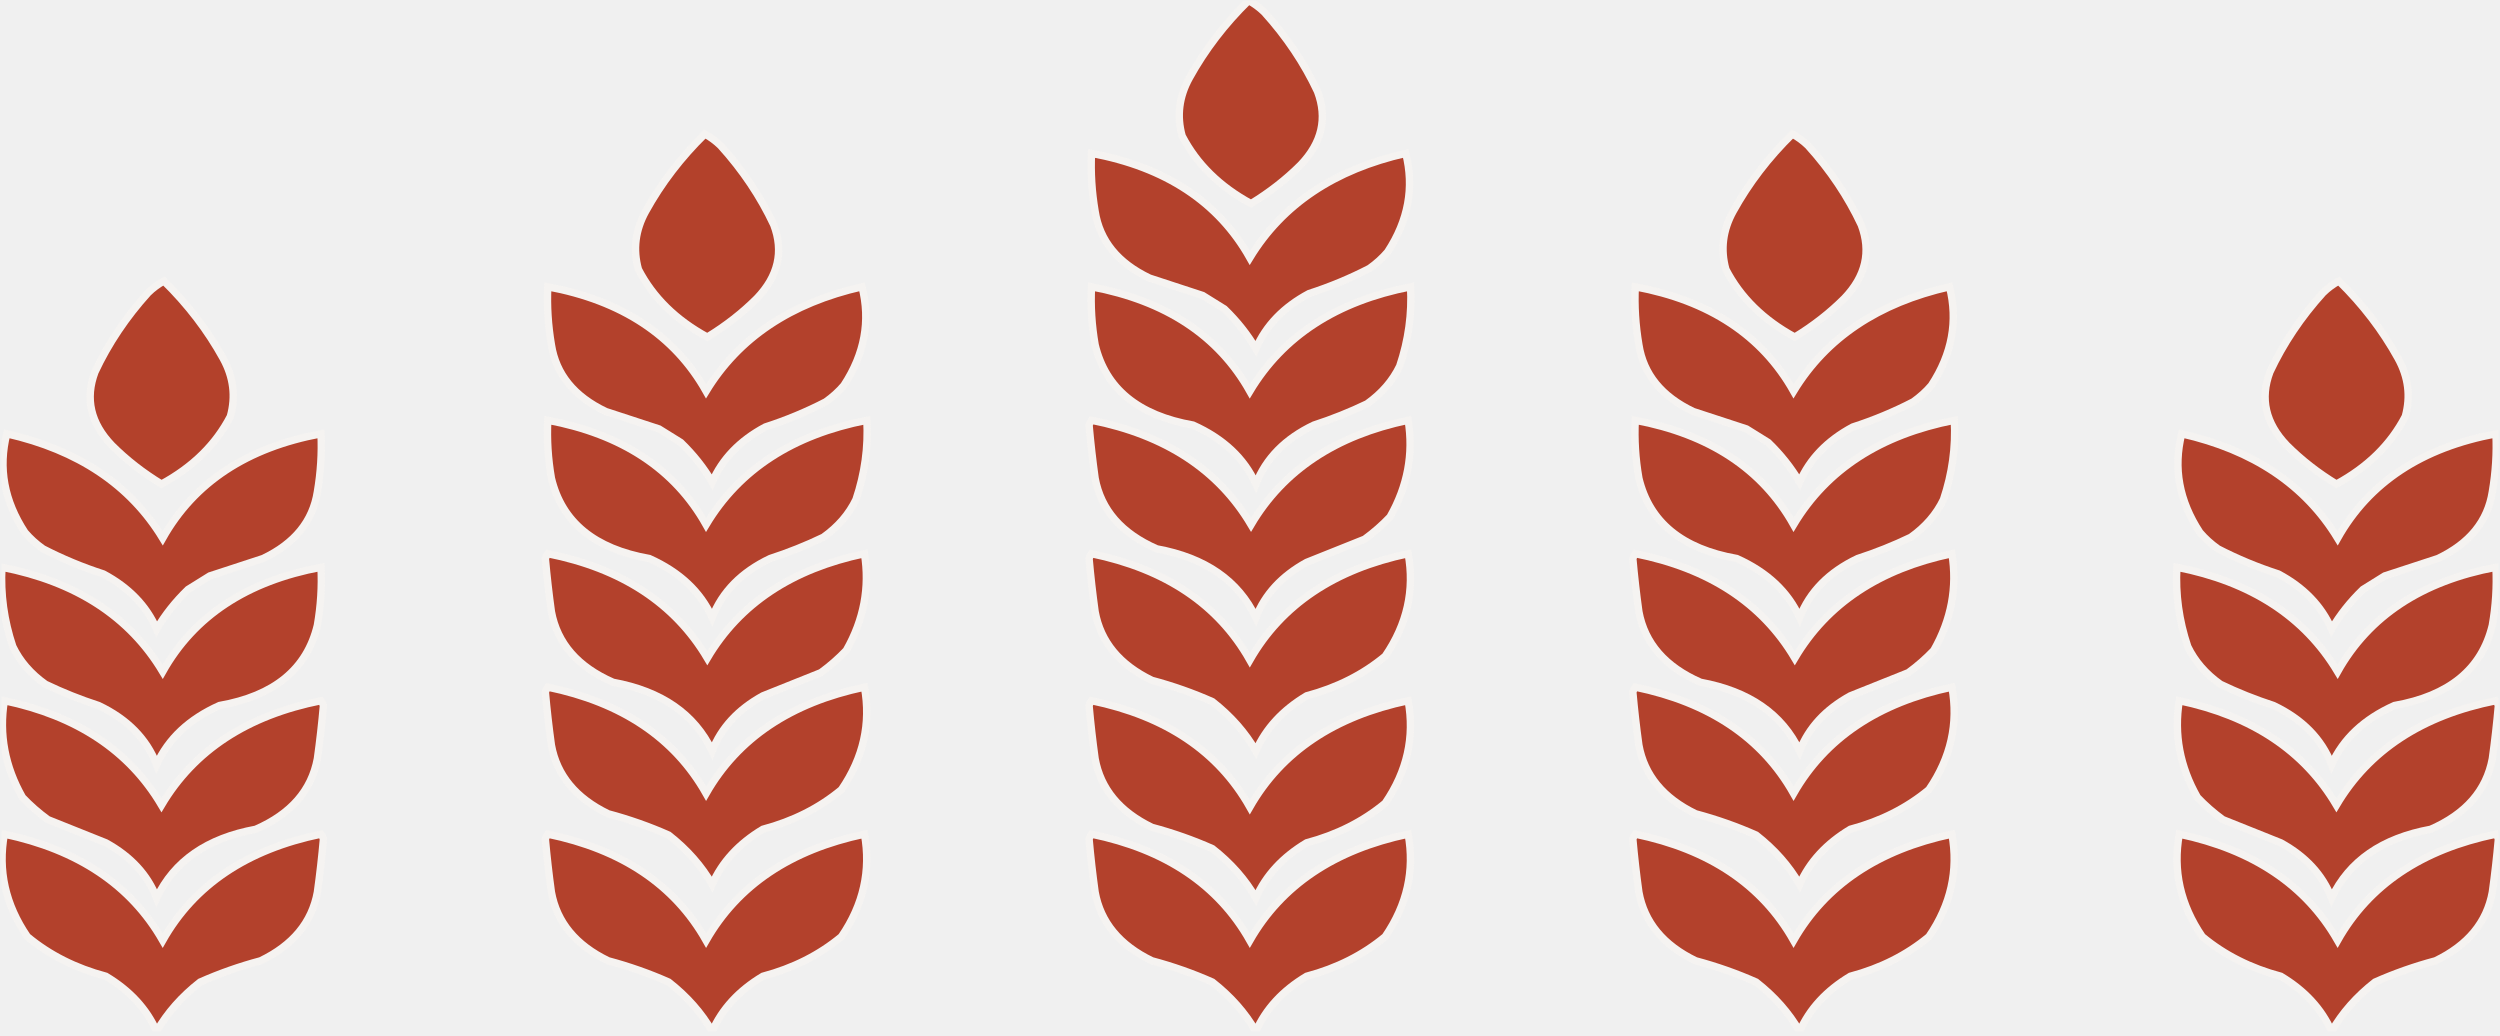
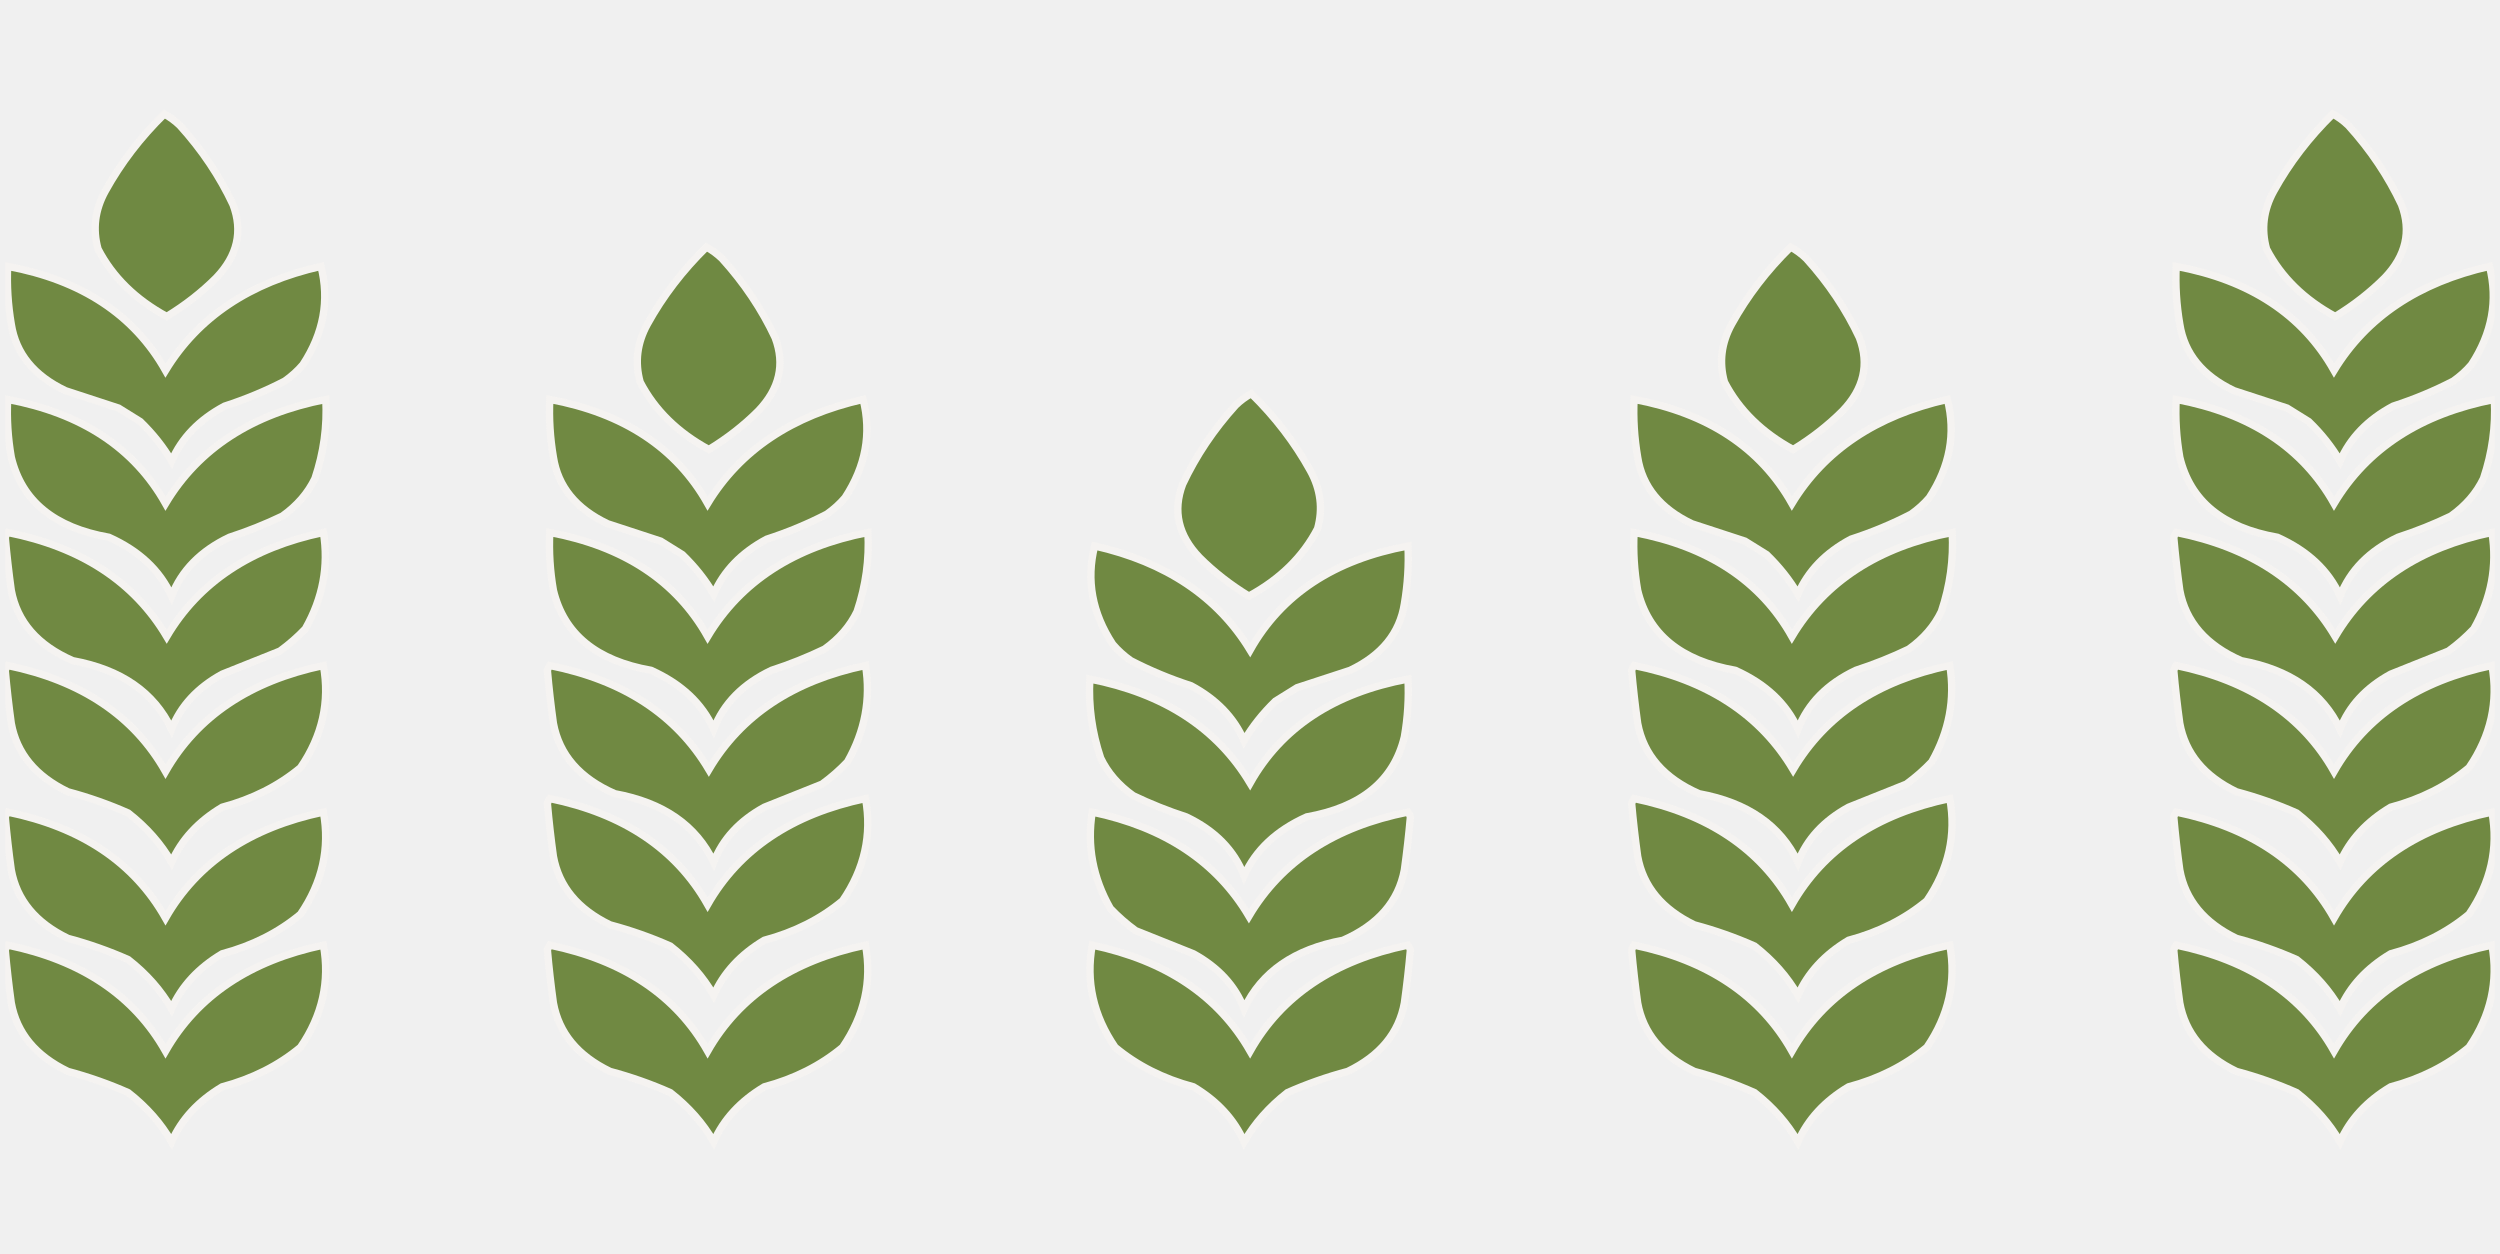
- <svg xmlns="http://www.w3.org/2000/svg" width="338" height="140" viewBox="0 0 338 140" fill="none">
-   <g clip-path="url(#clip0_1524_673)">
-     <path opacity="0.973" fill-rule="evenodd" clip-rule="evenodd" d="M22.16 37.992C21.391 38.411 20.683 38.934 20.036 39.561C17.043 42.868 14.646 46.441 12.845 50.282C11.484 53.901 12.247 57.213 15.133 60.218C17.1 62.184 19.334 63.926 21.833 65.447C26.073 63.144 29.178 60.093 31.148 56.295C31.891 53.601 31.564 50.986 30.167 48.451C28.069 44.652 25.4 41.166 22.16 37.992Z" fill="#B13C26" stroke="#F5F3F1" />
-     <path opacity="0.972" fill-rule="evenodd" clip-rule="evenodd" d="M43.403 58.648C33.389 60.51 26.254 65.216 21.995 72.767C17.597 65.544 10.571 60.838 0.915 58.648C-0.247 63.277 0.57 67.722 3.366 71.983C4.061 72.801 4.878 73.542 5.817 74.205C8.397 75.542 11.12 76.675 13.988 77.604C17.416 79.434 19.813 81.918 21.178 85.056C22.296 83.142 23.712 81.355 25.427 79.696C26.407 79.086 27.388 78.476 28.368 77.866C30.772 77.078 33.169 76.294 35.559 75.513C39.837 73.48 42.288 70.473 42.912 66.492C43.361 63.85 43.524 61.235 43.403 58.648Z" fill="#B13C26" stroke="#F5F3F1" />
-     <path opacity="0.971" fill-rule="evenodd" clip-rule="evenodd" d="M43.402 76.691C33.368 78.573 26.232 83.28 21.995 90.811C17.525 83.355 10.28 78.649 0.26 76.691C0.062 80.33 0.552 83.904 1.731 87.412C2.682 89.394 4.153 91.094 6.143 92.511C8.443 93.618 10.839 94.577 13.334 95.387C17.207 97.225 19.822 99.884 21.177 103.362C22.745 99.882 25.577 97.224 29.675 95.387C37.08 94.083 41.492 90.466 42.912 84.536C43.369 81.9 43.532 79.285 43.402 76.691Z" fill="#B13C26" stroke="#F5F3F1" />
-     <path opacity="0.972" fill-rule="evenodd" clip-rule="evenodd" d="M43.404 94.732C33.434 96.716 26.244 101.423 21.833 108.852C17.477 101.492 10.396 96.785 0.589 94.732C-0.147 99.286 0.67 103.643 3.04 107.806C4.064 108.887 5.207 109.889 6.472 110.813C9.075 111.857 11.69 112.903 14.316 113.951C17.677 115.799 19.965 118.283 21.179 121.403C23.549 116.416 28.015 113.322 34.579 112.12C39.337 110.042 42.115 106.861 42.913 102.577C43.245 100.182 43.518 97.785 43.73 95.386C43.651 95.15 43.542 94.932 43.404 94.732Z" fill="#B13C26" stroke="#F5F3F1" />
-     <path opacity="0.971" fill-rule="evenodd" clip-rule="evenodd" d="M43.404 112.773C33.385 114.839 26.249 119.633 21.996 127.155C17.71 119.675 10.574 114.881 0.589 112.773C-0.302 117.689 0.733 122.308 3.694 126.632C6.666 129.108 10.207 130.895 14.316 131.992C17.55 133.925 19.838 136.409 21.179 139.444C22.606 136.951 24.567 134.728 27.062 132.776C29.677 131.614 32.401 130.655 35.233 129.9C39.609 127.789 42.169 124.695 42.913 120.618C43.245 118.223 43.518 115.826 43.73 113.427C43.651 113.191 43.542 112.973 43.404 112.773Z" fill="#B13C26" stroke="#F5F3F1" />
-     <path opacity="0.973" fill-rule="evenodd" clip-rule="evenodd" d="M95.301 18.118C96.07 18.537 96.778 19.06 97.425 19.687C100.418 22.994 102.815 26.567 104.616 30.407C105.977 34.027 105.214 37.339 102.328 40.343C100.361 42.309 98.127 44.052 95.628 45.573C91.388 43.27 88.283 40.219 86.313 36.421C85.57 33.727 85.897 31.112 87.294 28.577C89.392 24.778 92.061 21.291 95.301 18.118Z" fill="#B13C26" stroke="#F5F3F1" />
-     <path opacity="0.972" fill-rule="evenodd" clip-rule="evenodd" d="M74.058 38.773C84.072 40.636 91.207 45.342 95.466 52.893C99.864 45.67 106.89 40.964 116.546 38.773C117.708 43.403 116.891 47.848 114.095 52.109C113.4 52.927 112.582 53.668 111.644 54.331C109.064 55.668 106.341 56.801 103.473 57.73C100.045 59.56 97.648 62.044 96.283 65.182C95.165 63.268 93.749 61.481 92.034 59.822C91.053 59.212 90.073 58.602 89.093 57.992C86.689 57.204 84.293 56.42 81.902 55.639C77.624 53.605 75.172 50.599 74.549 46.618C74.1 43.976 73.937 41.361 74.058 38.773Z" fill="#B13C26" stroke="#F5F3F1" />
-     <path opacity="0.971" fill-rule="evenodd" clip-rule="evenodd" d="M74.059 56.817C84.093 58.7 91.229 63.406 95.466 70.937C99.936 63.481 107.181 58.775 117.201 56.817C117.399 60.456 116.909 64.03 115.73 67.538C114.779 69.52 113.308 71.22 111.318 72.636C109.018 73.744 106.621 74.703 104.127 75.513C100.253 77.351 97.639 80.01 96.284 83.488C94.716 80.008 91.884 77.35 87.786 75.513C80.381 74.209 75.969 70.592 74.549 64.662C74.092 62.026 73.929 59.411 74.059 56.817Z" fill="#B13C26" stroke="#F5F3F1" />
-     <path opacity="0.972" fill-rule="evenodd" clip-rule="evenodd" d="M74.057 74.858C84.027 76.843 91.217 81.549 95.628 88.978C99.984 81.618 107.065 76.912 116.872 74.858C117.608 79.412 116.791 83.769 114.421 87.932C113.397 89.013 112.254 90.015 110.989 90.939C108.386 91.983 105.771 93.029 103.145 94.077C99.784 95.925 97.496 98.409 96.282 101.529C93.912 96.542 89.446 93.448 82.882 92.246C78.124 90.168 75.346 86.987 74.547 82.703C74.216 80.308 73.943 77.911 73.731 75.512C73.81 75.276 73.919 75.058 74.057 74.858Z" fill="#B13C26" stroke="#F5F3F1" />
-     <path opacity="0.971" fill-rule="evenodd" clip-rule="evenodd" d="M74.057 92.899C84.076 94.965 91.212 99.759 95.465 107.28C99.751 99.801 106.887 95.007 116.872 92.899C117.763 97.815 116.728 102.434 113.767 106.758C110.795 109.234 107.254 111.021 103.145 112.118C99.91 114.051 97.623 116.535 96.282 119.57C94.855 117.077 92.894 114.854 90.399 112.902C87.784 111.74 85.06 110.781 82.228 110.026C77.852 107.915 75.292 104.821 74.547 100.744C74.216 98.349 73.943 95.952 73.731 93.553C73.81 93.317 73.919 93.099 74.057 92.899Z" fill="#B13C26" stroke="#F5F3F1" />
-     <path opacity="0.971" fill-rule="evenodd" clip-rule="evenodd" d="M74.057 112.773C84.076 114.839 91.212 119.633 95.465 127.154C99.751 119.675 106.887 114.881 116.872 112.773C117.763 117.689 116.728 122.308 113.767 126.632C110.795 129.108 107.254 130.895 103.145 131.992C99.91 133.925 97.623 136.409 96.282 139.444C94.855 136.951 92.894 134.728 90.399 132.776C87.784 131.614 85.06 130.655 82.228 129.9C77.852 127.789 75.292 124.695 74.547 120.618C74.216 118.223 73.943 115.826 73.731 113.427C73.81 113.191 73.919 112.973 74.057 112.773Z" fill="#B13C26" stroke="#F5F3F1" />
-     <path opacity="0.973" fill-rule="evenodd" clip-rule="evenodd" d="M168.813 0.077C169.582 0.496 170.29 1.019 170.937 1.646C173.93 4.953 176.327 8.526 178.127 12.366C179.489 15.986 178.726 19.298 175.839 22.302C173.872 24.268 171.639 26.011 169.139 27.532C164.899 25.229 161.795 22.178 159.825 18.38C159.081 15.686 159.408 13.071 160.805 10.536C162.904 6.737 165.573 3.25 168.813 0.077Z" fill="#B13C26" stroke="#F5F3F1" />
-     <path opacity="0.972" fill-rule="evenodd" clip-rule="evenodd" d="M147.57 20.732C157.583 22.595 164.719 27.301 168.977 34.852C173.375 27.629 180.402 22.922 190.058 20.732C191.22 25.362 190.403 29.807 187.607 34.068C186.911 34.886 186.094 35.627 185.156 36.29C182.576 37.627 179.852 38.76 176.985 39.689C173.557 41.519 171.16 44.003 169.795 47.141C168.677 45.227 167.261 43.44 165.546 41.781C164.565 41.171 163.585 40.561 162.604 39.951C160.201 39.163 157.804 38.379 155.414 37.597C151.135 35.565 148.684 32.558 148.06 28.577C147.612 25.935 147.449 23.32 147.57 20.732Z" fill="#B13C26" stroke="#F5F3F1" />
-     <path opacity="0.971" fill-rule="evenodd" clip-rule="evenodd" d="M147.571 38.776C157.605 40.658 164.741 45.365 168.978 52.896C173.448 45.44 180.693 40.734 190.712 38.776C190.911 42.415 190.421 45.989 189.242 49.497C188.29 51.479 186.82 53.179 184.829 54.596C182.53 55.703 180.133 56.662 177.639 57.472C173.765 59.31 171.151 61.969 169.795 65.447C168.228 61.967 165.396 59.309 161.298 57.472C153.893 56.167 149.481 52.55 148.061 46.621C147.604 43.985 147.44 41.37 147.571 38.776Z" fill="#B13C26" stroke="#F5F3F1" />
-     <path opacity="0.972" fill-rule="evenodd" clip-rule="evenodd" d="M147.569 56.817C157.539 58.801 164.729 63.508 169.14 70.937C173.496 63.577 180.577 58.87 190.384 56.817C191.12 61.371 190.303 65.728 187.932 69.891C186.909 70.972 185.765 71.974 184.501 72.898C181.898 73.942 179.283 74.988 176.657 76.036C173.295 77.883 171.008 80.368 169.793 83.488C167.424 78.501 162.957 75.407 156.393 74.205C151.636 72.127 148.858 68.946 148.059 64.662C147.727 62.267 147.455 59.87 147.242 57.471C147.322 57.235 147.431 57.017 147.569 56.817Z" fill="#B13C26" stroke="#F5F3F1" />
-     <path opacity="0.971" fill-rule="evenodd" clip-rule="evenodd" d="M147.569 74.858C157.588 76.924 164.723 81.718 168.976 89.24C173.262 81.76 180.398 76.966 190.384 74.858C191.275 79.774 190.24 84.393 187.279 88.716C184.307 91.193 180.766 92.98 176.657 94.077C173.422 96.01 171.134 98.494 169.793 101.529C168.366 99.036 166.405 96.813 163.91 94.861C161.295 93.699 158.572 92.74 155.74 91.985C151.363 89.874 148.803 86.78 148.059 82.703C147.727 80.308 147.455 77.911 147.242 75.512C147.322 75.276 147.431 75.058 147.569 74.858Z" fill="#B13C26" stroke="#F5F3F1" />
-     <path opacity="0.971" fill-rule="evenodd" clip-rule="evenodd" d="M147.569 94.732C157.588 96.798 164.723 101.592 168.976 109.113C173.262 101.634 180.398 96.84 190.384 94.732C191.275 99.648 190.24 104.267 187.279 108.591C184.307 111.067 180.766 112.854 176.657 113.951C173.422 115.884 171.134 118.368 169.793 121.403C168.366 118.91 166.405 116.687 163.91 114.735C161.295 113.573 158.572 112.614 155.74 111.859C151.363 109.748 148.803 106.654 148.059 102.577C147.727 100.182 147.455 97.785 147.242 95.386C147.322 95.15 147.431 94.932 147.569 94.732Z" fill="#B13C26" stroke="#F5F3F1" />
-     <path opacity="0.971" fill-rule="evenodd" clip-rule="evenodd" d="M147.569 112.773C157.588 114.839 164.723 119.633 168.976 127.154C173.262 119.675 180.398 114.881 190.384 112.773C191.275 117.689 190.24 122.308 187.279 126.632C184.307 129.108 180.766 130.895 176.657 131.992C173.422 133.925 171.134 136.409 169.793 139.444C168.366 136.951 166.405 134.728 163.91 132.776C161.295 131.614 158.572 130.655 155.74 129.9C151.363 127.789 148.803 124.695 148.059 120.618C147.727 118.223 147.455 115.826 147.242 113.427C147.322 113.191 147.431 112.973 147.569 112.773Z" fill="#B13C26" stroke="#F5F3F1" />
-     <path opacity="0.973" fill-rule="evenodd" clip-rule="evenodd" d="M242.328 18.118C243.097 18.537 243.805 19.06 244.453 19.687C247.446 22.994 249.843 26.567 251.643 30.407C253.004 34.027 252.242 37.339 249.355 40.343C247.388 42.309 245.155 44.052 242.655 45.573C238.415 43.27 235.31 40.219 233.34 36.421C232.597 33.727 232.924 31.112 234.321 28.577C236.42 24.778 239.089 21.291 242.328 18.118Z" fill="#B13C26" stroke="#F5F3F1" />
-     <path opacity="0.972" fill-rule="evenodd" clip-rule="evenodd" d="M221.086 38.773C231.099 40.636 238.235 45.342 242.493 52.893C246.891 45.67 253.918 40.964 263.574 38.773C264.735 43.403 263.918 47.848 261.122 52.109C260.427 52.927 259.61 53.668 258.671 54.331C256.091 55.668 253.368 56.801 250.5 57.73C247.072 59.56 244.675 62.044 243.31 65.182C242.192 63.268 240.776 61.481 239.061 59.822C238.081 59.212 237.1 58.602 236.12 57.992C233.717 57.204 231.32 56.42 228.93 55.639C224.651 53.605 222.2 50.599 221.576 46.618C221.128 43.976 220.964 41.361 221.086 38.773Z" fill="#B13C26" stroke="#F5F3F1" />
-     <path opacity="0.971" fill-rule="evenodd" clip-rule="evenodd" d="M221.086 56.817C231.12 58.7 238.256 63.406 242.494 70.937C246.963 63.481 254.208 58.775 264.228 56.817C264.427 60.456 263.936 64.03 262.757 67.538C261.806 69.52 260.335 71.22 258.345 72.636C256.046 73.744 253.649 74.703 251.155 75.513C247.281 77.351 244.666 80.01 243.311 83.488C241.744 80.008 238.911 77.35 234.813 75.513C227.409 74.209 222.997 70.592 221.577 64.662C221.119 62.026 220.956 59.411 221.086 56.817Z" fill="#B13C26" stroke="#F5F3F1" />
-     <path opacity="0.972" fill-rule="evenodd" clip-rule="evenodd" d="M221.085 74.858C231.054 76.843 238.244 81.549 242.655 88.978C247.011 81.618 254.093 76.912 263.899 74.858C264.635 79.412 263.818 83.769 261.448 87.932C260.425 89.013 259.281 90.015 258.016 90.939C255.413 91.983 252.799 93.029 250.172 94.077C246.811 95.925 244.523 98.409 243.309 101.529C240.94 96.542 236.473 93.448 229.909 92.246C225.152 90.168 222.374 86.987 221.575 82.703C221.243 80.308 220.97 77.911 220.758 75.512C220.837 75.276 220.946 75.058 221.085 74.858Z" fill="#B13C26" stroke="#F5F3F1" />
-     <path opacity="0.971" fill-rule="evenodd" clip-rule="evenodd" d="M221.085 92.899C231.103 94.965 238.239 99.759 242.492 107.28C246.778 99.801 253.914 95.007 263.899 92.899C264.79 97.815 263.755 102.434 260.794 106.758C257.822 109.234 254.282 111.021 250.172 112.118C246.938 114.051 244.65 116.535 243.309 119.57C241.882 117.077 239.921 114.854 237.426 112.902C234.811 111.74 232.087 110.781 229.255 110.026C224.879 107.915 222.319 104.821 221.575 100.744C221.243 98.349 220.97 95.952 220.758 93.553C220.837 93.317 220.946 93.099 221.085 92.899Z" fill="#B13C26" stroke="#F5F3F1" />
-     <path opacity="0.971" fill-rule="evenodd" clip-rule="evenodd" d="M221.085 112.773C231.103 114.839 238.239 119.633 242.492 127.154C246.778 119.675 253.914 114.881 263.899 112.773C264.79 117.689 263.755 122.308 260.794 126.632C257.822 129.108 254.282 130.895 250.172 131.992C246.938 133.925 244.65 136.409 243.309 139.444C241.882 136.951 239.921 134.728 237.426 132.776C234.811 131.614 232.087 130.655 229.255 129.9C224.879 127.789 222.319 124.695 221.575 120.618C221.243 118.223 220.97 115.826 220.758 113.427C220.837 113.191 220.946 112.973 221.085 112.773Z" fill="#B13C26" stroke="#F5F3F1" />
-     <path opacity="0.973" fill-rule="evenodd" clip-rule="evenodd" d="M316.211 37.992C315.442 38.411 314.734 38.934 314.086 39.561C311.093 42.868 308.696 46.441 306.896 50.282C305.535 53.901 306.297 57.213 309.184 60.218C311.151 62.184 313.384 63.926 315.884 65.447C320.124 63.144 323.229 60.093 325.199 56.295C325.942 53.601 325.615 50.986 324.218 48.451C322.119 44.652 319.45 41.166 316.211 37.992Z" fill="#B13C26" stroke="#F5F3F1" />
-     <path opacity="0.972" fill-rule="evenodd" clip-rule="evenodd" d="M337.453 58.648C327.44 60.51 320.304 65.216 316.046 72.767C311.648 65.544 304.621 60.838 294.965 58.648C293.804 63.277 294.621 67.722 297.417 71.983C298.112 72.801 298.929 73.542 299.868 74.205C302.448 75.542 305.171 76.675 308.039 77.604C311.467 79.434 313.864 81.918 315.229 85.056C316.347 83.142 317.763 81.355 319.478 79.696C320.458 79.086 321.439 78.476 322.419 77.866C324.822 77.078 327.219 76.294 329.609 75.513C333.888 73.48 336.339 70.473 336.963 66.492C337.411 63.85 337.575 61.235 337.453 58.648Z" fill="#B13C26" stroke="#F5F3F1" />
-     <path opacity="0.971" fill-rule="evenodd" clip-rule="evenodd" d="M337.453 76.691C327.419 78.573 320.283 83.28 316.045 90.811C311.576 83.355 304.331 78.649 294.311 76.691C294.112 80.33 294.603 83.904 295.782 87.412C296.733 89.394 298.204 91.094 300.194 92.511C302.493 93.618 304.89 94.577 307.384 95.387C311.258 97.225 313.873 99.884 315.228 103.362C316.795 99.882 319.628 97.224 323.726 95.387C331.13 94.083 335.542 90.466 336.962 84.536C337.42 81.9 337.583 79.285 337.453 76.691Z" fill="#B13C26" stroke="#F5F3F1" />
-     <path opacity="0.972" fill-rule="evenodd" clip-rule="evenodd" d="M337.454 94.732C327.485 96.716 320.295 101.423 315.884 108.852C311.528 101.492 304.446 96.785 294.64 94.732C293.904 99.286 294.721 103.643 297.091 107.806C298.114 108.887 299.258 109.889 300.523 110.813C303.126 111.857 305.741 112.903 308.367 113.951C311.728 115.799 314.016 118.283 315.23 121.403C317.599 116.416 322.066 113.322 328.63 112.12C333.387 110.042 336.165 106.861 336.964 102.577C337.296 100.182 337.569 97.785 337.781 95.386C337.702 95.15 337.593 94.932 337.454 94.732Z" fill="#B13C26" stroke="#F5F3F1" />
-     <path opacity="0.971" fill-rule="evenodd" clip-rule="evenodd" d="M337.454 112.773C327.436 114.839 320.3 119.633 316.047 127.155C311.761 119.675 304.625 114.881 294.64 112.773C293.749 117.689 294.784 122.308 297.745 126.632C300.717 129.108 304.257 130.895 308.367 131.992C311.601 133.925 313.889 136.409 315.23 139.444C316.657 136.951 318.618 134.728 321.113 132.776C323.728 131.614 326.452 130.655 329.284 129.9C333.66 127.789 336.22 124.695 336.964 120.618C337.296 118.223 337.569 115.826 337.781 113.427C337.702 113.191 337.593 112.973 337.454 112.773Z" fill="#B13C26" stroke="#F5F3F1" />
+ <svg xmlns="http://www.w3.org/2000/svg" width="339" height="170" viewBox="0 0 339 170" fill="none">
+   <g clip-path="url(#clip0_2327_2058)">
+     <path opacity="0.973" fill-rule="evenodd" clip-rule="evenodd" d="M22.281 15.46C23.05 15.879 23.759 16.402 24.406 17.029C27.399 20.336 29.796 23.909 31.596 27.749C32.958 31.369 32.195 34.681 29.308 37.685C27.341 39.651 25.108 41.394 22.608 42.915C18.368 40.611 15.263 37.561 13.293 33.763C12.55 31.069 12.877 28.454 14.274 25.919C16.373 22.12 19.042 18.633 22.281 15.46Z" fill="#6C863D" stroke="#F5F3F1" />
+     <path opacity="0.972" fill-rule="evenodd" clip-rule="evenodd" d="M1.039 36.116C11.052 37.978 18.188 42.684 22.446 50.235C26.844 43.012 33.871 38.306 43.527 36.116C44.689 40.745 43.871 45.19 41.075 49.451C40.38 50.269 39.563 51.01 38.624 51.673C36.045 53.011 33.321 54.144 30.453 55.073C27.025 56.902 24.628 59.386 23.263 62.525C22.145 60.61 20.729 58.823 19.015 57.164C18.034 56.554 17.053 55.944 16.073 55.334C13.67 54.547 11.273 53.762 8.883 52.981C4.604 50.948 2.153 47.941 1.529 43.96C1.081 41.318 0.917 38.703 1.039 36.116Z" fill="#6C863D" stroke="#F5F3F1" />
+     <path opacity="0.971" fill-rule="evenodd" clip-rule="evenodd" d="M1.04 54.16C11.074 56.042 18.209 60.748 22.447 68.279C26.917 60.824 34.161 56.117 44.181 54.16C44.38 57.799 43.889 61.372 42.71 64.88C41.759 66.862 40.288 68.562 38.298 69.979C35.999 71.086 33.602 72.045 31.108 72.855C27.234 74.694 24.619 77.352 23.264 80.83C21.697 77.35 18.864 74.692 14.766 72.855C7.362 71.551 2.95 67.934 1.53 62.004C1.072 59.368 0.909 56.754 1.04 54.16Z" fill="#6C863D" stroke="#F5F3F1" />
+     <path opacity="0.972" fill-rule="evenodd" clip-rule="evenodd" d="M1.038 72.2C11.007 74.184 18.198 78.891 22.608 86.32C26.965 78.96 34.046 74.253 43.852 72.2C44.588 76.754 43.771 81.111 41.401 85.274C40.378 86.355 39.234 87.357 37.969 88.281C35.366 89.325 32.752 90.371 30.126 91.418C26.764 93.266 24.476 95.75 23.262 98.871C20.893 93.883 16.426 90.789 9.862 89.588C5.105 87.51 2.327 84.329 1.528 80.044C1.196 77.649 0.924 75.253 0.711 72.854C0.79 72.618 0.899 72.4 1.038 72.2Z" fill="#6C863D" stroke="#F5F3F1" />
+     <path opacity="0.971" fill-rule="evenodd" clip-rule="evenodd" d="M1.038 90.241C11.056 92.307 18.192 97.1 22.445 104.622C26.731 97.143 33.867 92.349 43.852 90.241C44.743 95.157 43.708 99.776 40.748 104.099C37.775 106.576 34.235 108.362 30.126 109.46C26.891 111.393 24.603 113.877 23.262 116.912C21.835 114.419 19.874 112.196 17.379 110.244C14.764 109.082 12.041 108.123 9.209 107.368C4.832 105.257 2.272 102.163 1.528 98.085C1.196 95.69 0.924 93.294 0.711 90.895C0.79 90.659 0.899 90.441 1.038 90.241Z" fill="#6C863D" stroke="#F5F3F1" />
+     <path opacity="0.971" fill-rule="evenodd" clip-rule="evenodd" d="M1.038 110.116C11.056 112.181 18.192 116.975 22.445 124.497C26.731 117.017 33.867 112.223 43.852 110.116C44.743 115.031 43.708 119.651 40.748 123.974C37.775 126.45 34.235 128.237 30.126 129.334C26.891 131.267 24.603 133.751 23.262 136.786C21.835 134.293 19.874 132.071 17.379 130.118C14.764 128.956 12.041 127.998 9.209 127.242C4.832 125.131 2.272 122.037 1.528 117.96C1.196 115.565 0.924 113.168 0.711 110.769C0.79 110.534 0.899 110.316 1.038 110.116Z" fill="#6C863D" stroke="#F5F3F1" />
+     <path opacity="0.971" fill-rule="evenodd" clip-rule="evenodd" d="M1.038 128.157C11.056 130.222 18.192 135.016 22.445 142.538C26.731 135.058 33.867 130.264 43.852 128.157C44.743 133.072 43.708 137.692 40.748 142.015C37.775 144.491 34.235 146.278 30.126 147.375C26.891 149.308 24.603 151.792 23.262 154.827C21.835 152.334 19.874 150.112 17.379 148.159C14.764 146.997 12.041 146.039 9.209 145.283C4.832 143.172 2.272 140.078 1.528 136.001C1.196 133.606 0.924 131.209 0.711 128.81C0.79 128.575 0.899 128.357 1.038 128.157Z" fill="#6C863D" stroke="#F5F3F1" />
+     <path opacity="0.973" fill-rule="evenodd" clip-rule="evenodd" d="M95.793 33.501C96.562 33.92 97.27 34.443 97.918 35.07C100.911 38.377 103.308 41.95 105.108 45.79C106.469 49.41 105.706 52.722 102.82 55.726C100.853 57.692 98.62 59.435 96.12 60.956C91.88 58.652 88.775 55.602 86.805 51.804C86.062 49.11 86.389 46.495 87.786 43.96C89.884 40.161 92.554 36.674 95.793 33.501Z" fill="#6C863D" stroke="#F5F3F1" />
+     <path opacity="0.972" fill-rule="evenodd" clip-rule="evenodd" d="M74.551 54.157C84.564 56.019 91.7 60.725 95.958 68.276C100.356 61.053 107.383 56.347 117.038 54.157C118.2 58.786 117.383 63.231 114.587 67.492C113.892 68.31 113.075 69.051 112.136 69.714C109.556 71.052 106.833 72.185 103.965 73.114C100.537 74.943 98.14 77.427 96.775 80.566C95.657 78.651 94.241 76.864 92.526 75.205C91.546 74.595 90.565 73.985 89.585 73.375C87.181 72.588 84.785 71.803 82.394 71.022C78.116 68.989 75.665 65.982 75.041 62.001C74.593 59.359 74.429 56.744 74.551 54.157Z" fill="#6C863D" stroke="#F5F3F1" />
+     <path opacity="0.971" fill-rule="evenodd" clip-rule="evenodd" d="M74.551 72.201C84.585 74.083 91.721 78.789 95.959 86.32C100.428 78.865 107.673 74.158 117.693 72.201C117.891 75.84 117.401 79.413 116.222 82.921C115.271 84.903 113.8 86.603 111.81 88.02C109.511 89.127 107.114 90.086 104.62 90.896C100.746 92.735 98.131 95.393 96.776 98.871C95.209 95.391 92.376 92.733 88.278 90.896C80.874 89.592 76.461 85.975 75.041 80.045C74.584 77.409 74.421 74.795 74.551 72.201Z" fill="#6C863D" stroke="#F5F3F1" />
+     <path opacity="0.972" fill-rule="evenodd" clip-rule="evenodd" d="M74.549 90.241C84.519 92.225 91.709 96.932 96.12 104.361C100.476 97.001 107.558 92.294 117.364 90.241C118.1 94.794 117.283 99.152 114.913 103.315C113.89 104.396 112.746 105.398 111.481 106.322C108.878 107.366 106.263 108.412 103.637 109.46C100.276 111.307 97.988 113.791 96.774 116.912C94.404 111.924 89.938 108.83 83.374 107.629C78.617 105.551 75.838 102.37 75.04 98.085C74.708 95.69 74.435 93.294 74.223 90.895C74.302 90.659 74.411 90.441 74.549 90.241Z" fill="#6C863D" stroke="#F5F3F1" />
+     <path opacity="0.971" fill-rule="evenodd" clip-rule="evenodd" d="M74.549 108.282C84.568 110.348 91.704 115.141 95.957 122.663C100.243 115.184 107.379 110.39 117.364 108.282C118.255 113.198 117.22 117.817 114.259 122.14C111.287 124.617 107.747 126.403 103.637 127.501C100.403 129.434 98.115 131.918 96.774 134.953C95.347 132.46 93.386 130.237 90.891 128.285C88.276 127.123 85.552 126.164 82.72 125.409C78.344 123.298 75.784 120.204 75.04 116.126C74.708 113.731 74.435 111.335 74.223 108.936C74.302 108.7 74.411 108.482 74.549 108.282Z" fill="#6C863D" stroke="#F5F3F1" />
+     <path opacity="0.971" fill-rule="evenodd" clip-rule="evenodd" d="M74.549 128.157C84.568 130.222 91.704 135.016 95.957 142.538C100.243 135.058 107.379 130.264 117.364 128.157C118.255 133.072 117.22 137.692 114.259 142.015C111.287 144.491 107.747 146.278 103.637 147.375C100.403 149.308 98.115 151.792 96.774 154.827C95.347 152.334 93.386 150.112 90.891 148.159C88.276 146.997 85.552 146.039 82.72 145.283C78.344 143.172 75.784 140.078 75.04 136.001C74.708 133.606 74.435 131.209 74.223 128.81C74.302 128.575 74.411 128.357 74.549 128.157Z" fill="#6C863D" stroke="#F5F3F1" />
+     <path opacity="0.973" fill-rule="evenodd" clip-rule="evenodd" d="M169.68 53.376C168.911 53.794 168.202 54.317 167.555 54.944C164.562 58.251 162.165 61.825 160.365 65.665C159.003 69.285 159.766 72.597 162.653 75.601C164.62 77.567 166.853 79.31 169.353 80.83C173.593 78.527 176.698 75.476 178.667 71.679C179.411 68.984 179.084 66.37 177.687 63.834C175.588 60.035 172.919 56.549 169.68 53.376Z" fill="#6C863D" stroke="#F5F3F1" />
+     <path opacity="0.972" fill-rule="evenodd" clip-rule="evenodd" d="M190.922 74.031C180.909 75.894 173.773 80.6 169.515 88.151C165.117 80.928 158.09 76.221 148.434 74.031C147.272 78.66 148.089 83.105 150.885 87.366C151.581 88.185 152.398 88.926 153.337 89.589C155.916 90.926 158.64 92.059 161.507 92.988C164.936 94.818 167.332 97.302 168.698 100.44C169.815 98.526 171.232 96.739 172.946 95.08C173.927 94.47 174.907 93.86 175.888 93.25C178.291 92.462 180.688 91.678 183.078 90.896C187.357 88.863 189.808 85.856 190.432 81.876C190.88 79.234 191.044 76.619 190.922 74.031Z" fill="#6C863D" stroke="#F5F3F1" />
+     <path opacity="0.971" fill-rule="evenodd" clip-rule="evenodd" d="M190.921 92.075C180.887 93.957 173.752 98.664 169.514 106.195C165.044 98.739 157.8 94.033 147.78 92.075C147.581 95.714 148.071 99.288 149.251 102.796C150.202 104.778 151.672 106.477 153.663 107.894C155.962 109.002 158.359 109.961 160.853 110.771C164.727 112.609 167.342 115.268 168.697 118.746C170.264 115.266 173.097 112.607 177.195 110.771C184.599 109.466 189.011 105.849 190.431 99.919C190.888 97.284 191.052 94.669 190.921 92.075Z" fill="#6C863D" stroke="#F5F3F1" />
+     <path opacity="0.972" fill-rule="evenodd" clip-rule="evenodd" d="M190.923 110.116C180.954 112.1 173.763 116.806 169.352 124.235C164.996 116.875 157.915 112.169 148.109 110.116C147.373 114.669 148.19 119.027 150.56 123.189C151.583 124.27 152.727 125.272 153.991 126.196C156.595 127.24 159.209 128.286 161.835 129.334C165.197 131.182 167.485 133.666 168.699 136.786C171.068 131.799 175.535 128.705 182.099 127.504C186.856 125.425 189.634 122.244 190.433 117.96C190.765 115.565 191.037 113.168 191.25 110.769C191.171 110.534 191.062 110.316 190.923 110.116Z" fill="#6C863D" stroke="#F5F3F1" />
+     <path opacity="0.971" fill-rule="evenodd" clip-rule="evenodd" d="M190.923 128.157C180.905 130.222 173.769 135.016 169.516 142.538C165.23 135.058 158.094 130.264 148.109 128.157C147.218 133.072 148.253 137.692 151.213 142.015C154.186 144.491 157.726 146.278 161.835 147.375C165.07 149.308 167.358 151.792 168.699 154.827C170.126 152.334 172.087 150.112 174.582 148.159C177.197 146.997 179.92 146.039 182.752 145.283C187.129 143.172 189.689 140.078 190.433 136.001C190.765 133.606 191.037 131.209 191.25 128.81C191.171 128.575 191.062 128.357 190.923 128.157Z" fill="#6C863D" stroke="#F5F3F1" />
+     <path opacity="0.973" fill-rule="evenodd" clip-rule="evenodd" d="M242.82 33.501C243.589 33.92 244.298 34.443 244.945 35.07C247.938 38.377 250.335 41.95 252.135 45.79C253.497 49.41 252.734 52.722 249.847 55.726C247.88 57.692 245.647 59.435 243.147 60.956C238.907 58.652 235.802 55.602 233.833 51.804C233.089 49.11 233.416 46.495 234.813 43.96C236.912 40.161 239.581 36.674 242.82 33.501Z" fill="#6C863D" stroke="#F5F3F1" />
+     <path opacity="0.972" fill-rule="evenodd" clip-rule="evenodd" d="M221.578 54.157C231.591 56.019 238.727 60.725 242.985 68.276C247.383 61.053 254.41 56.347 264.066 54.157C265.228 58.786 264.411 63.231 261.615 67.492C260.919 68.31 260.102 69.051 259.163 69.714C256.584 71.052 253.86 72.185 250.993 73.114C247.564 74.943 245.168 77.427 243.802 80.566C242.685 78.651 241.268 76.864 239.554 75.205C238.573 74.595 237.593 73.985 236.612 73.375C234.209 72.588 231.812 71.803 229.422 71.022C225.143 68.989 222.692 65.982 222.068 62.001C221.62 59.359 221.456 56.744 221.578 54.157Z" fill="#6C863D" stroke="#F5F3F1" />
+     <path opacity="0.971" fill-rule="evenodd" clip-rule="evenodd" d="M221.579 72.201C231.613 74.083 238.748 78.789 242.986 86.32C247.456 78.865 254.7 74.158 264.72 72.201C264.919 75.84 264.429 79.413 263.249 82.921C262.298 84.903 260.828 86.603 258.837 88.02C256.538 89.127 254.141 90.086 251.647 90.896C247.773 92.735 245.158 95.393 243.803 98.871C242.236 95.391 239.403 92.733 235.305 90.896C227.901 89.592 223.489 85.975 222.069 80.045C221.612 77.409 221.448 74.795 221.579 72.201Z" fill="#6C863D" stroke="#F5F3F1" />
+     <path opacity="0.972" fill-rule="evenodd" clip-rule="evenodd" d="M221.577 90.241C231.546 92.225 238.737 96.932 243.148 104.361C247.504 97.001 254.585 92.294 264.391 90.241C265.127 94.794 264.31 99.152 261.94 103.315C260.917 104.396 259.773 105.398 258.509 106.322C255.905 107.366 253.291 108.412 250.665 109.46C247.303 111.307 245.015 113.791 243.801 116.912C241.432 111.924 236.965 108.83 230.401 107.629C225.644 105.551 222.866 102.37 222.067 98.085C221.735 95.69 221.463 93.294 221.25 90.895C221.329 90.659 221.438 90.441 221.577 90.241Z" fill="#6C863D" stroke="#F5F3F1" />
+     <path opacity="0.971" fill-rule="evenodd" clip-rule="evenodd" d="M221.577 108.282C231.595 110.348 238.731 115.141 242.984 122.663C247.27 115.184 254.406 110.39 264.391 108.282C265.282 113.198 264.247 117.817 261.287 122.14C258.314 124.617 254.774 126.403 250.665 127.501C247.43 129.434 245.142 131.918 243.801 134.953C242.374 132.46 240.413 130.237 237.918 128.285C235.303 127.123 232.58 126.164 229.748 125.409C225.371 123.298 222.811 120.204 222.067 116.126C221.735 113.731 221.463 111.335 221.25 108.936C221.329 108.7 221.438 108.482 221.577 108.282Z" fill="#6C863D" stroke="#F5F3F1" />
+     <path opacity="0.971" fill-rule="evenodd" clip-rule="evenodd" d="M221.577 128.157C231.595 130.222 238.731 135.016 242.984 142.538C247.27 135.058 254.406 130.264 264.391 128.157C265.282 133.072 264.247 137.692 261.287 142.015C258.314 144.491 254.774 146.278 250.665 147.375C247.43 149.308 245.142 151.792 243.801 154.827C242.374 152.334 240.413 150.112 237.918 148.159C235.303 146.997 232.58 146.039 229.748 145.283C225.371 143.172 222.811 140.078 222.067 136.001C221.735 133.606 221.463 131.209 221.25 128.81C221.329 128.575 221.438 128.357 221.577 128.157Z" fill="#6C863D" stroke="#F5F3F1" />
+     <path opacity="0.973" fill-rule="evenodd" clip-rule="evenodd" d="M316.332 15.46C317.101 15.879 317.809 16.402 318.457 17.029C321.45 20.336 323.847 23.909 325.647 27.749C327.008 31.369 326.246 34.681 323.359 37.685C321.392 39.651 319.159 41.394 316.659 42.915C312.419 40.611 309.314 37.561 307.344 33.763C306.601 31.069 306.928 28.454 308.325 25.919C310.424 22.12 313.093 18.633 316.332 15.46Z" fill="#6C863D" stroke="#F5F3F1" />
+     <path opacity="0.972" fill-rule="evenodd" clip-rule="evenodd" d="M295.09 36.116C305.103 37.978 312.239 42.684 316.497 50.235C320.895 43.012 327.922 38.306 337.577 36.116C338.739 40.745 337.922 45.19 335.126 49.451C334.431 50.269 333.614 51.01 332.675 51.673C330.095 53.011 327.372 54.144 324.504 55.073C321.076 56.902 318.679 59.386 317.314 62.525C316.196 60.61 314.78 58.823 313.065 57.164C312.085 56.554 311.104 55.944 310.124 55.334C307.72 54.547 305.324 53.762 302.934 52.981C298.655 50.948 296.204 47.941 295.58 43.96C295.132 41.318 294.968 38.703 295.09 36.116Z" fill="#6C863D" stroke="#F5F3F1" />
+     <path opacity="0.971" fill-rule="evenodd" clip-rule="evenodd" d="M295.09 54.16C305.124 56.042 312.26 60.748 316.498 68.279C320.967 60.824 328.212 56.117 338.232 54.16C338.431 57.799 337.94 61.372 336.761 64.88C335.81 66.862 334.339 68.562 332.349 69.979C330.05 71.086 327.653 72.045 325.159 72.855C321.285 74.694 318.67 77.352 317.315 80.83C315.748 77.35 312.915 74.692 308.817 72.855C301.413 71.551 297 67.934 295.581 62.004C295.123 59.368 294.96 56.754 295.09 54.16Z" fill="#6C863D" stroke="#F5F3F1" />
+     <path opacity="0.972" fill-rule="evenodd" clip-rule="evenodd" d="M295.089 72.2C305.058 74.184 312.248 78.891 316.659 86.32C321.015 78.96 328.097 74.253 337.903 72.2C338.639 76.754 337.822 81.111 335.452 85.274C334.429 86.355 333.285 87.357 332.02 88.281C329.417 89.325 326.802 90.371 324.176 91.418C320.815 93.266 318.527 95.75 317.313 98.871C314.944 93.883 310.477 90.789 303.913 89.588C299.156 87.51 296.378 84.329 295.579 80.044C295.247 77.649 294.974 75.253 294.762 72.854C294.841 72.618 294.95 72.4 295.089 72.2Z" fill="#6C863D" stroke="#F5F3F1" />
+     <path opacity="0.971" fill-rule="evenodd" clip-rule="evenodd" d="M295.089 90.241C305.107 92.307 312.243 97.1 316.496 104.622C320.782 97.143 327.918 92.349 337.903 90.241C338.794 95.157 337.759 99.776 334.798 104.099C331.826 106.576 328.286 108.362 324.176 109.46C320.942 111.393 318.654 113.877 317.313 116.912C315.886 114.419 313.925 112.196 311.43 110.244C308.815 109.082 306.091 108.123 303.259 107.368C298.883 105.257 296.323 102.163 295.579 98.085C295.247 95.69 294.974 93.294 294.762 90.895C294.841 90.659 294.95 90.441 295.089 90.241Z" fill="#6C863D" stroke="#F5F3F1" />
+     <path opacity="0.971" fill-rule="evenodd" clip-rule="evenodd" d="M295.089 110.116C305.107 112.181 312.243 116.975 316.496 124.497C320.782 117.017 327.918 112.223 337.903 110.116C338.794 115.031 337.759 119.651 334.798 123.974C331.826 126.45 328.286 128.237 324.176 129.334C320.942 131.267 318.654 133.751 317.313 136.786C315.886 134.293 313.925 132.071 311.43 130.118C308.815 128.956 306.091 127.998 303.259 127.242C298.883 125.131 296.323 122.037 295.579 117.96C295.247 115.565 294.974 113.168 294.762 110.769C294.841 110.534 294.95 110.316 295.089 110.116Z" fill="#6C863D" stroke="#F5F3F1" />
+     <path opacity="0.971" fill-rule="evenodd" clip-rule="evenodd" d="M295.089 128.157C305.107 130.222 312.243 135.016 316.496 142.538C320.782 135.058 327.918 130.264 337.903 128.157C338.794 133.072 337.759 137.692 334.798 142.015C331.826 144.491 328.286 146.278 324.176 147.375C320.942 149.308 318.654 151.792 317.313 154.827C315.886 152.334 313.925 150.112 311.43 148.159C308.815 146.997 306.091 146.039 303.259 145.283C298.883 143.172 296.323 140.078 295.579 136.001C295.247 133.606 294.974 131.209 294.762 128.81C294.841 128.575 294.95 128.357 295.089 128.157Z" fill="#6C863D" stroke="#F5F3F1" />
  </g>
  <defs>
-     <clipPath id="clip0_1524_673">
-       <rect width="337.562" height="139.367" fill="white" transform="translate(0.21875 0.0771484)" />
+     <clipPath id="clip0_2327_2058">
+       <rect width="337.564" height="169.367" fill="white" transform="translate(0.710938 0.459961)" />
    </clipPath>
  </defs>
</svg>
